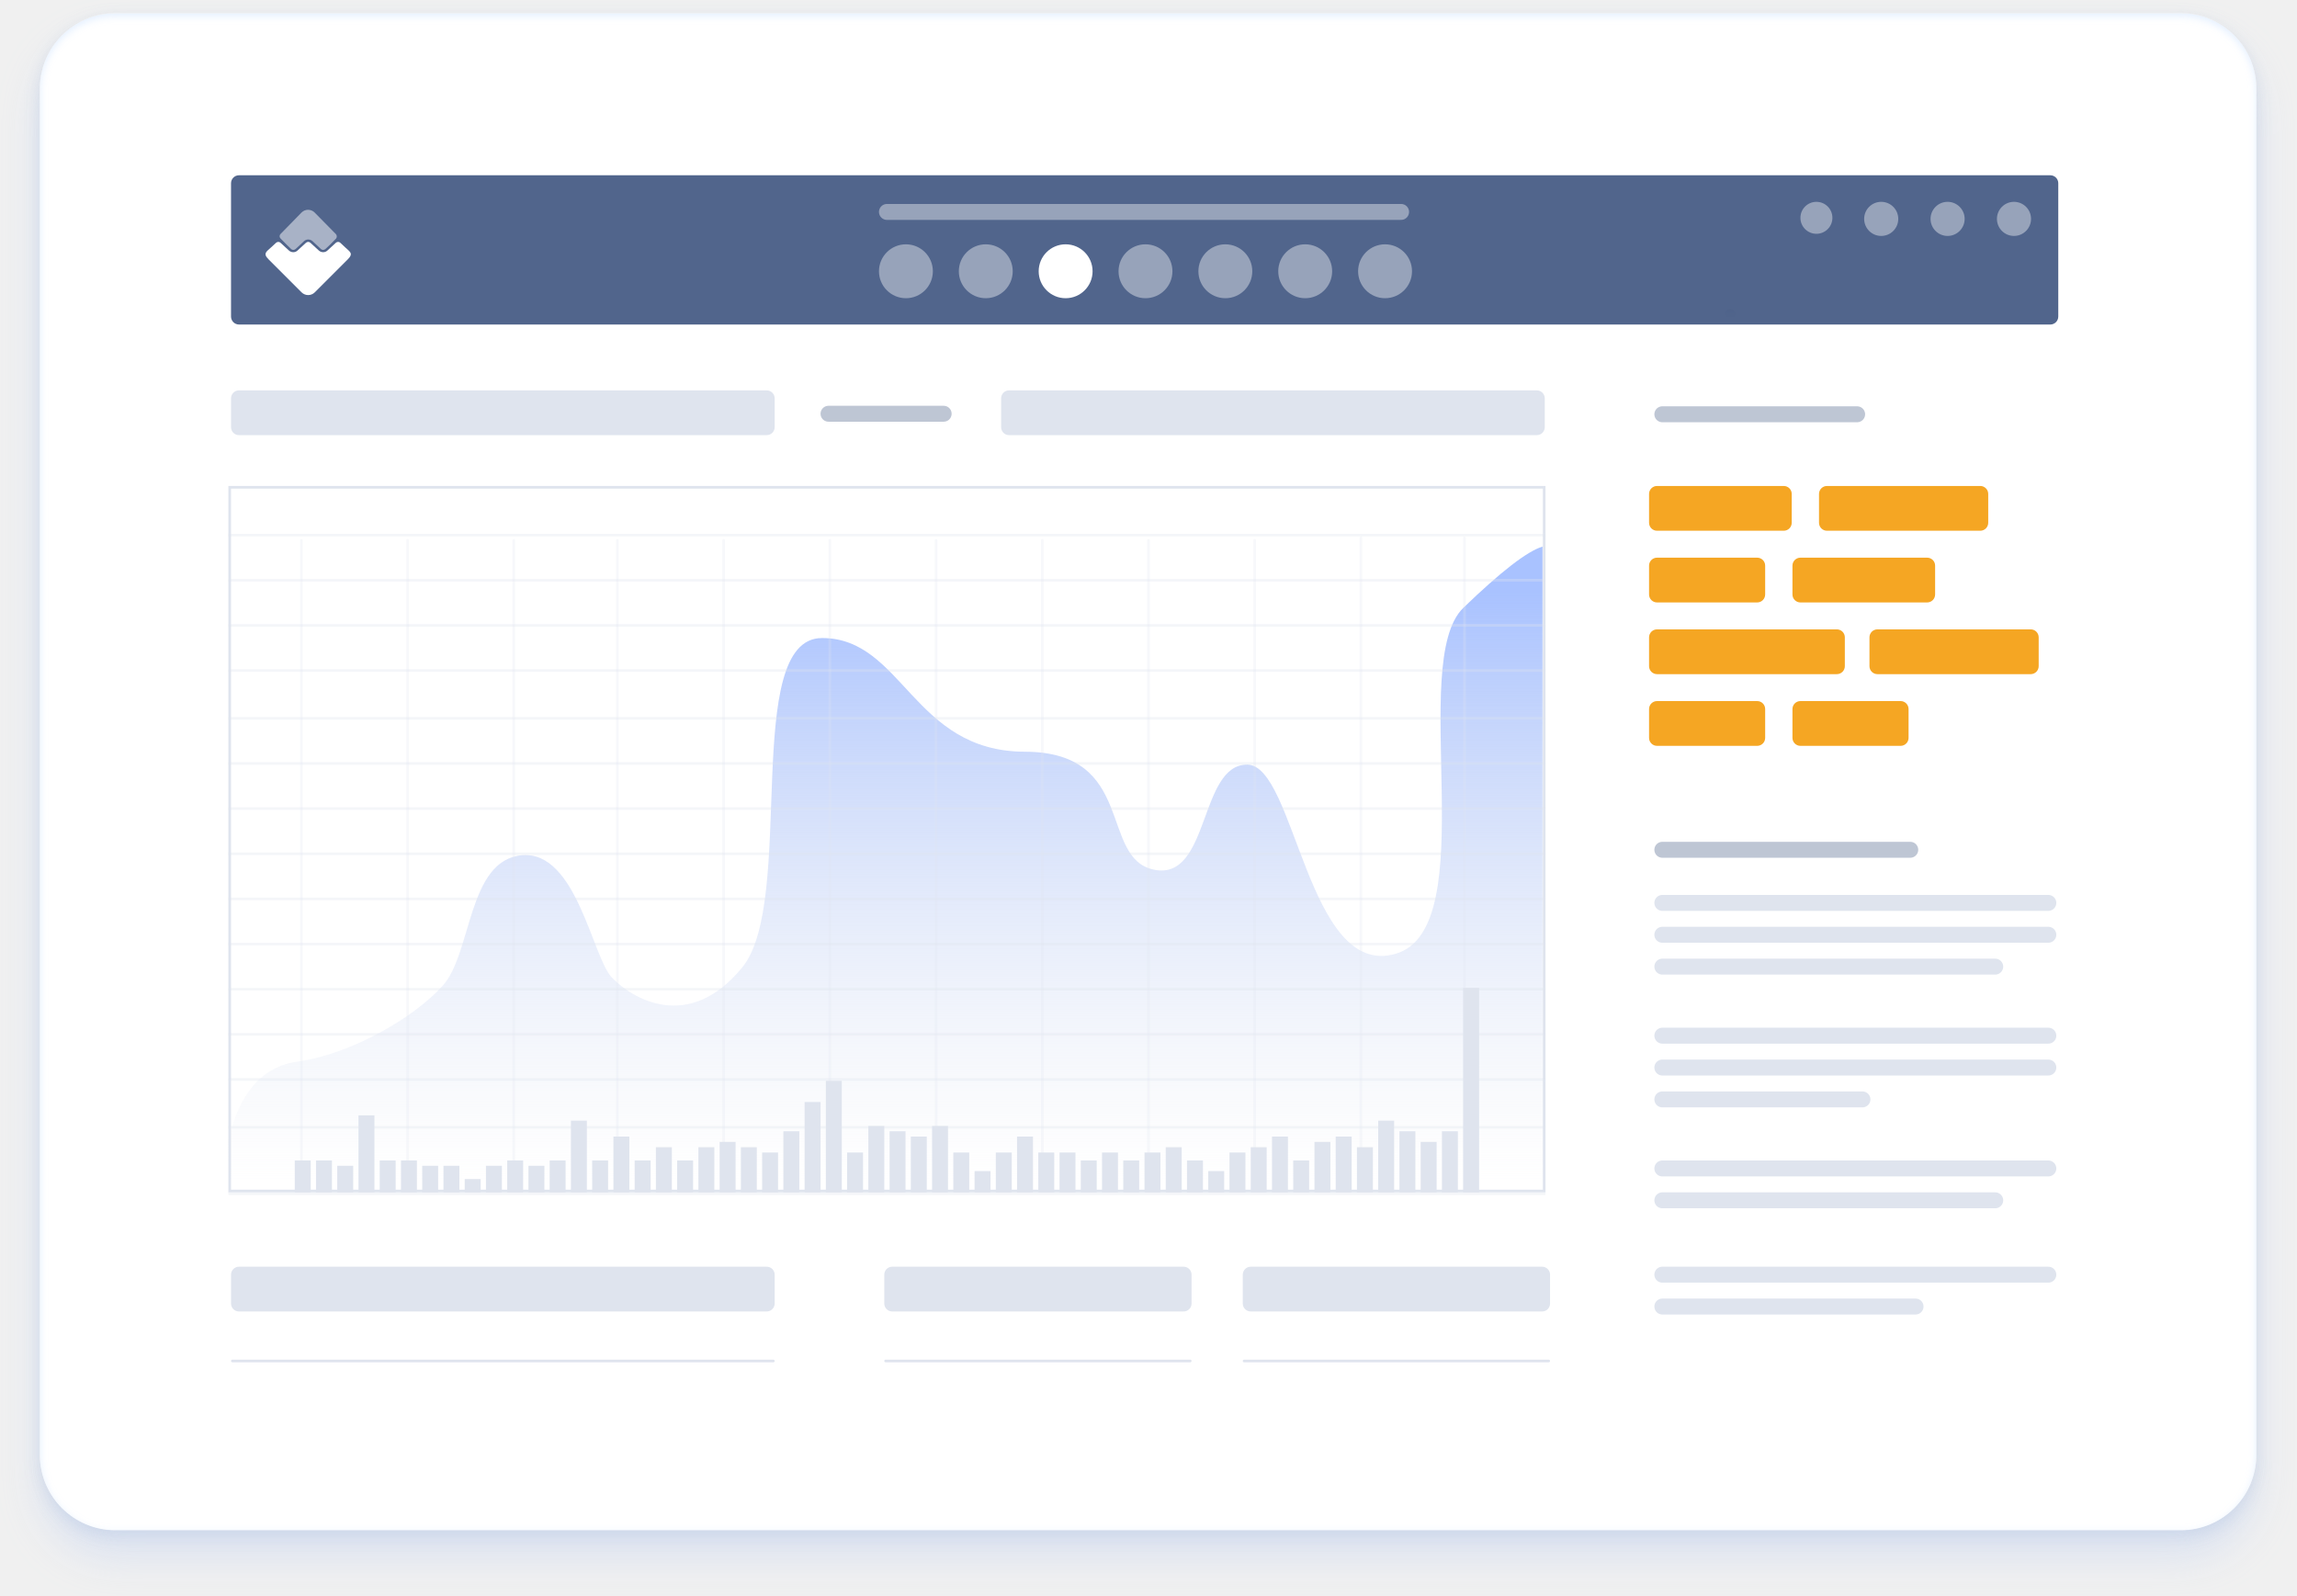
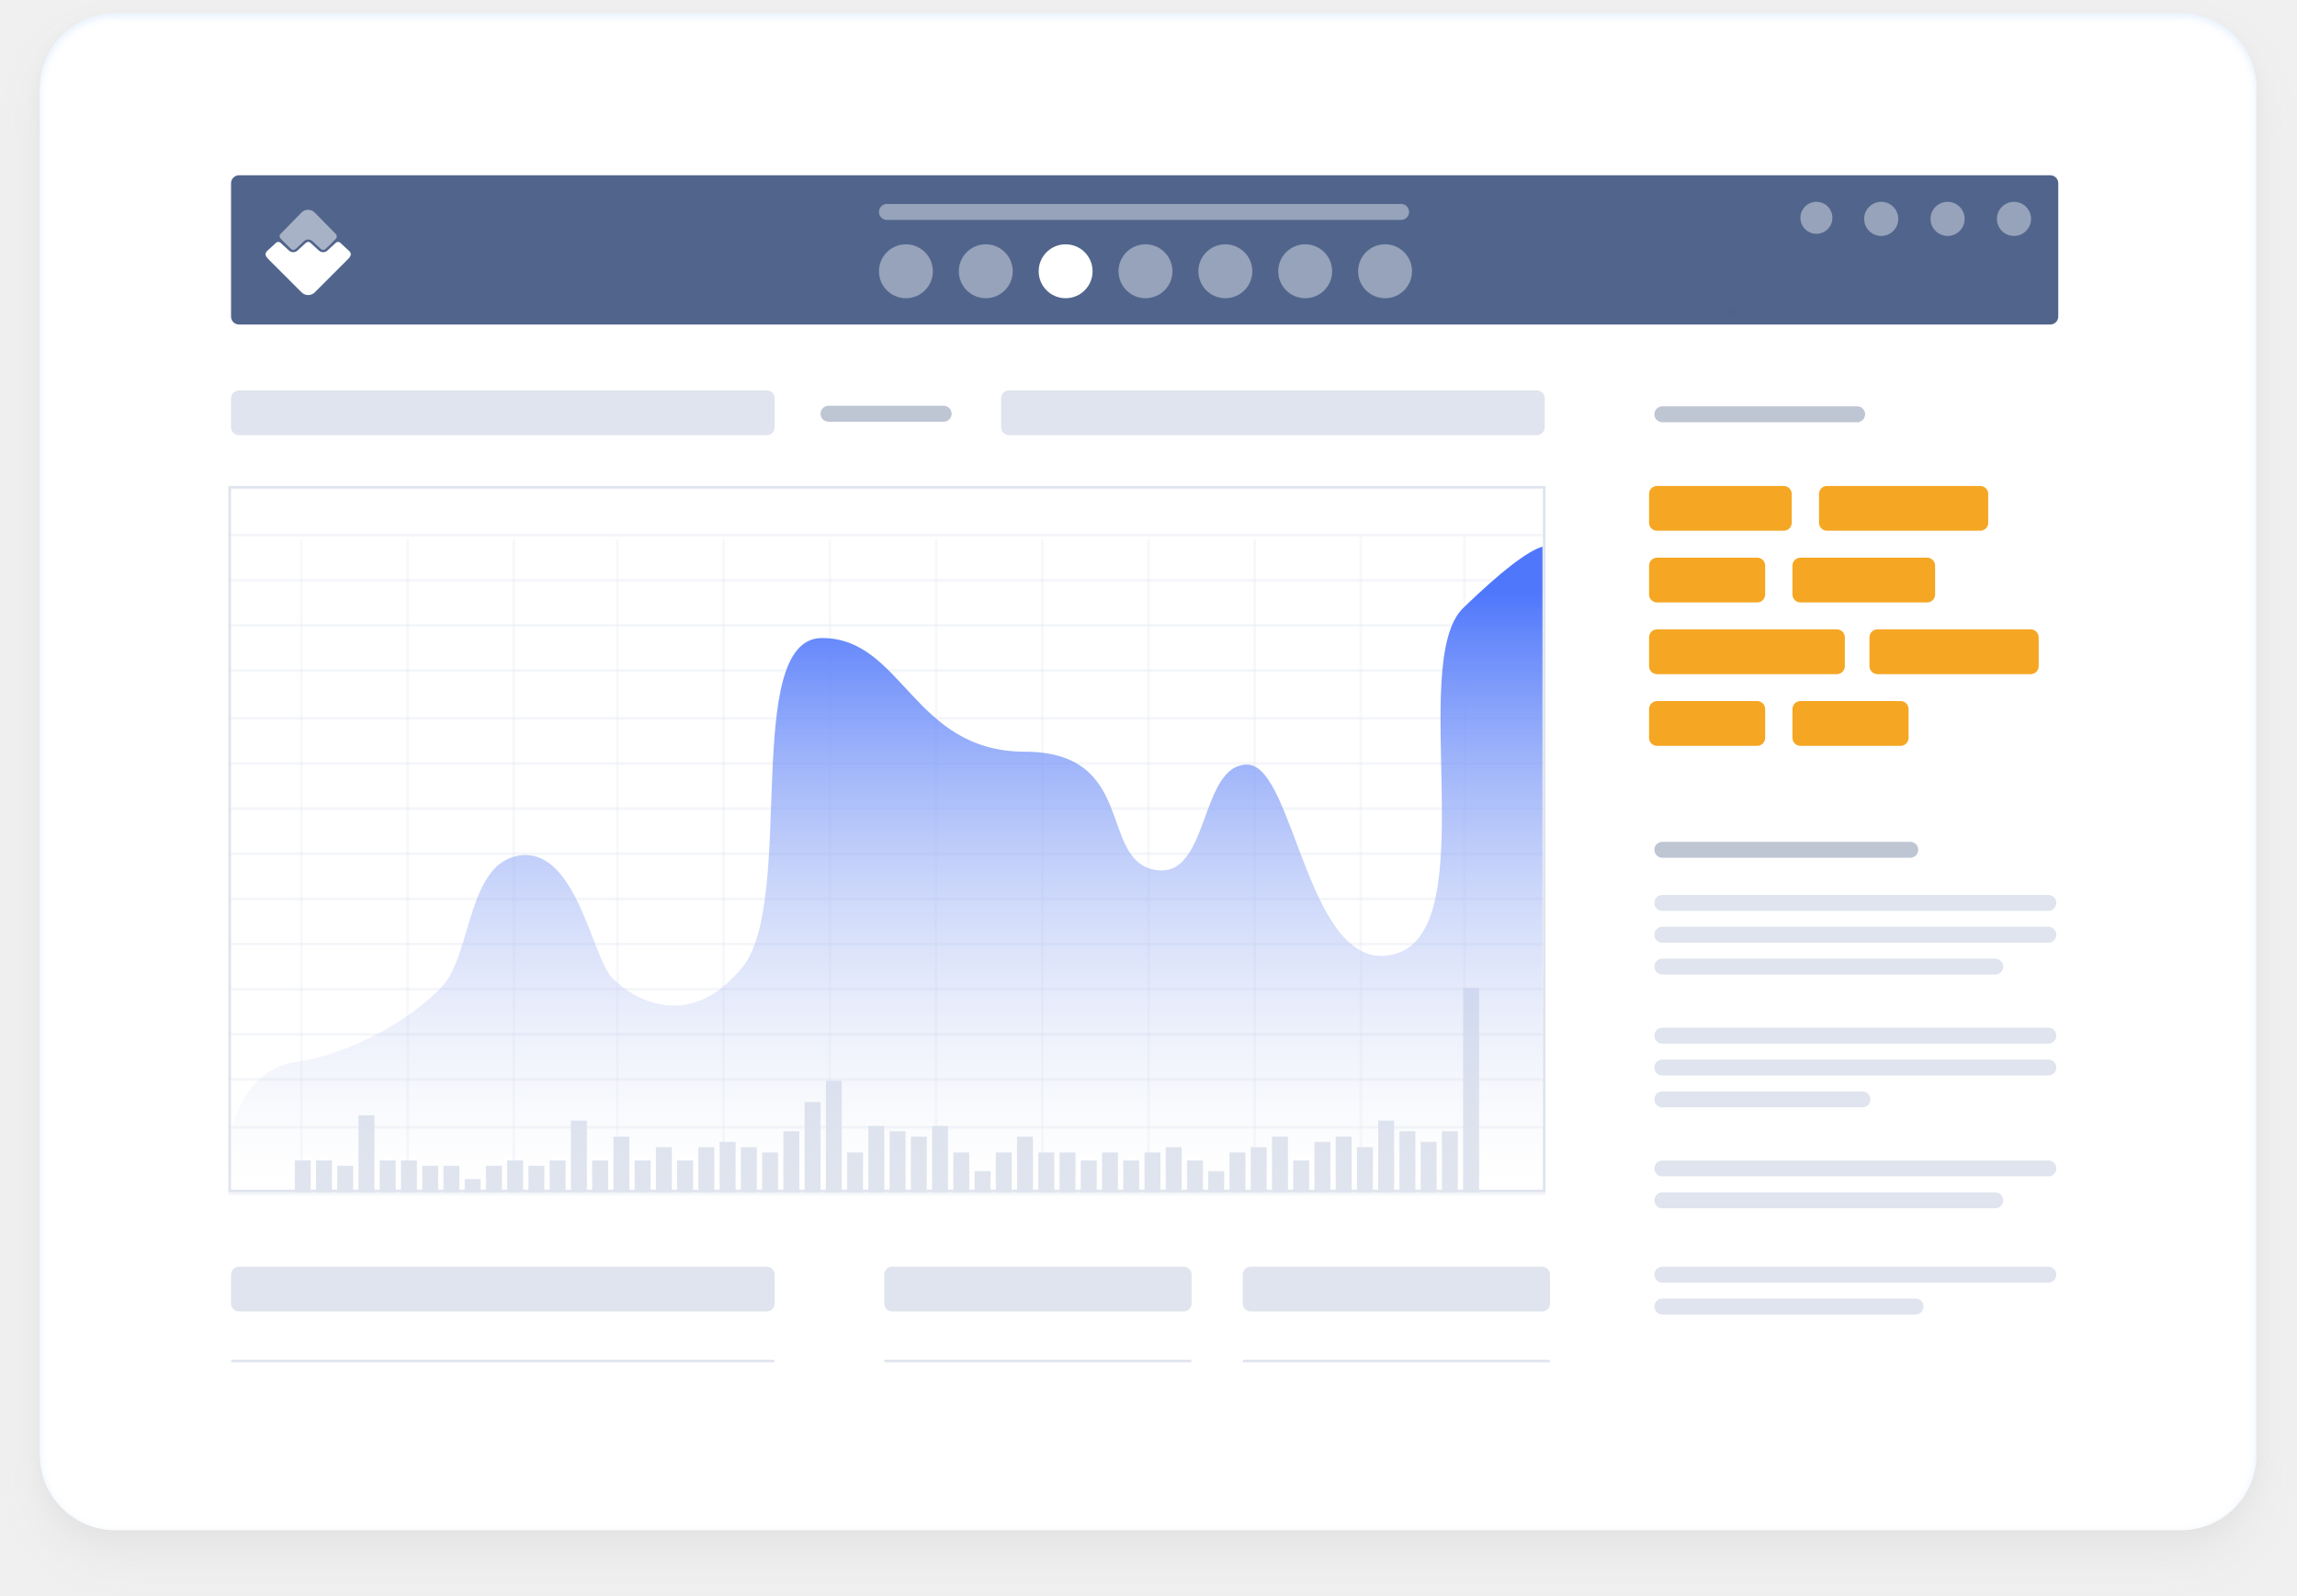
<svg xmlns="http://www.w3.org/2000/svg" xmlns:xlink="http://www.w3.org/1999/xlink" width="865" height="601" viewBox="0 0 865 601">
  <defs>
-     <path id="index_5st_screen_image-b" d="M28.422,0 L806.272,0 C821.97,0 834.695,12.727 834.695,28.422 L834.695,542.816 C834.695,558.513 821.967,571.238 806.272,571.238 L28.422,571.238 C12.725,571.238 0,558.512 0,542.816 L0,28.422 C0,12.725 12.728,0 28.422,0 Z" />
-     <filter id="index_5st_screen_image-a" width="108%" height="111.7%" x="-4%" y="-3.8%" filterUnits="objectBoundingBox">
+     <path id="dex_big-b" d="M28.422,0 L806.272,0 C821.97,0 834.695,12.727 834.695,28.422 L834.695,542.816 C834.695,558.513 821.967,571.238 806.272,571.238 L28.422,571.238 C12.725,571.238 0,558.512 0,542.816 L0,28.422 C0,12.725 12.728,0 28.422,0 Z" />
+     <filter id="dex_big-a" width="108%" height="111.7%" x="-4%" y="-3.8%" filterUnits="objectBoundingBox">
      <feOffset dy="2" in="SourceAlpha" result="shadowOffsetOuter1" />
      <feGaussianBlur in="shadowOffsetOuter1" result="shadowBlurOuter1" stdDeviation="3" />
-       <feColorMatrix in="shadowBlurOuter1" result="shadowMatrixOuter1" values="0 0 0 0 0.694   0 0 0 0 0.753   0 0 0 0 0.839  0 0 0 0.4 0" />
+       <feColorMatrix in="shadowBlurOuter1" result="shadowMatrixOuter1" values="0 0 0 0 0.894   0 0 0 0 0.894   0 0 0 0 0.894  0 0 0 0.8 0" />
      <feOffset dy="10" in="SourceAlpha" result="shadowOffsetOuter2" />
      <feGaussianBlur in="shadowOffsetOuter2" result="shadowBlurOuter2" stdDeviation="7.5" />
-       <feColorMatrix in="shadowBlurOuter2" result="shadowMatrixOuter2" values="0 0 0 0 0.706   0 0 0 0 0.788   0 0 0 0 0.953  0 0 0 0.35 0" />
+       <feColorMatrix in="shadowBlurOuter2" result="shadowMatrixOuter2" values="0 0 0 0 0.883   0 0 0 0 0.883   0 0 0 0 0.883  0 0 0 0.65 0" />
      <feMerge>
        <feMergeNode in="shadowMatrixOuter1" />
        <feMergeNode in="shadowMatrixOuter2" />
      </feMerge>
    </filter>
-     <filter id="index_5st_screen_image-c" width="111%" height="116.1%" x="-5.5%" y="-6%" filterUnits="objectBoundingBox">
+     <filter id="dex_big-c" width="111%" height="116.1%" x="-5.5%" y="-6%" filterUnits="objectBoundingBox">
      <feGaussianBlur in="SourceAlpha" result="shadowBlurInner1" stdDeviation="15" />
      <feOffset dy="-20" in="shadowBlurInner1" result="shadowOffsetInner1" />
      <feComposite in="shadowOffsetInner1" in2="SourceAlpha" k2="-1" k3="1" operator="arithmetic" result="shadowInnerInner1" />
      <feColorMatrix in="shadowInnerInner1" result="shadowMatrixInner1" values="0 0 0 0 0.961   0 0 0 0 0.976   0 0 0 0 1  0 0 0 0 0" />
      <feGaussianBlur in="SourceAlpha" result="shadowBlurInner2" stdDeviation="1.5" />
      <feOffset dy="1" in="shadowBlurInner2" result="shadowOffsetInner2" />
      <feComposite in="shadowOffsetInner2" in2="SourceAlpha" k2="-1" k3="1" operator="arithmetic" result="shadowInnerInner2" />
      <feColorMatrix in="shadowInnerInner2" result="shadowMatrixInner2" values="0 0 0 0 0.45   0 0 0 0 0.685   0 0 0 0 1  0 0 0 0.2 0" />
      <feMerge>
        <feMergeNode in="shadowMatrixInner1" />
        <feMergeNode in="shadowMatrixInner2" />
      </feMerge>
    </filter>
-     <linearGradient id="index_5st_screen_image-d" x1="50%" x2="50%" y1="0%" y2="100%">
+     <linearGradient id="dex_big-d" x1="50%" x2="50%" y1="0%" y2="100%">
      <stop offset="0%" stop-color="#F3F4F6" />
      <stop offset="100%" stop-color="#FFF" />
    </linearGradient>
-     <linearGradient id="index_5st_screen_image-e" x1="50%" x2="50%" y1="7.014%" y2="99.401%">
-       <stop offset="0%" stop-color="#A9C2FF" />
+     <linearGradient id="dex_big-e" x1="50%" x2="50%" y1="7.014%" y2="99.401%">
+       <stop offset="0%" stop-color="#4F77FC" />
      <stop offset="100%" stop-color="#DFE4EE" stop-opacity="0" />
    </linearGradient>
  </defs>
  <g fill="none" fill-rule="evenodd" transform="translate(15 5)">
-     <use fill="#000" filter="url(#index_5st_screen_image-a)" xlink:href="#index_5st_screen_image-b" />
-     <use fill="#FFF" xlink:href="#index_5st_screen_image-b" />
-     <use fill="#000" filter="url(#index_5st_screen_image-c)" xlink:href="#index_5st_screen_image-b" />
-     <path fill="url(#index_5st_screen_image-d)" d="M636.514,115.324 C637.612,115.324 638.503,114.433 638.503,113.334 C638.503,112.235 637.612,111.344 636.514,111.344 C635.415,111.344 634.524,112.235 634.524,113.334 C634.524,114.433 635.415,115.324 636.514,115.324 Z" style="mix-blend-mode:multiply" />
-     <path fill="url(#index_5st_screen_image-e)" d="M71,424.655 C74.999,406.601 83.694,396.636 97.086,394.758 C117.174,391.942 140.828,378.325 151.783,366.116 C162.738,353.907 161.088,318.766 181.609,317.045 C202.131,315.325 208.045,355.462 215.436,363.141 C222.826,370.82 244.217,384.196 264.564,359.229 C284.912,334.262 264.129,235.262 294.564,235.262 C325,235.262 328.738,277.993 370.912,278.071 C413.086,278.149 398.738,318.375 419.695,322.524 C440.652,326.672 436.479,282.924 454.652,282.924 C472.826,282.924 477.348,364.002 510.652,354.141 C543.957,344.28 514.912,244.34 536.043,223.914 C550.13,210.297 560.072,202.602 565.869,200.829 L565.869,443 L71.256,443 L71,424.655 Z" />
+     <use fill="#000" filter="url(#dex_big-a)" xlink:href="#dex_big-b" />
+     <use fill="#FFF" xlink:href="#dex_big-b" />
+     <use fill="#000" filter="url(#dex_big-c)" xlink:href="#dex_big-b" />
+     <path fill="url(#dex_big-d)" d="M636.514,115.324 C637.612,115.324 638.503,114.433 638.503,113.334 C638.503,112.235 637.612,111.344 636.514,111.344 C635.415,111.344 634.524,112.235 634.524,113.334 C634.524,114.433 635.415,115.324 636.514,115.324 Z" style="mix-blend-mode:multiply" />
    <path fill="#263F6F" d="M75,61 L757.102,61 L757.102,61 C758.759,61 760.102,62.343 760.102,64 L760.102,114.204 L760.102,114.204 C760.102,115.861 758.759,117.204 757.102,117.204 L75,117.204 L75,117.204 C73.343,117.204 72,115.861 72,114.204 L72,64 L72,64 C72,62.343 73.343,61 75,61 Z" opacity=".8" />
    <path fill="#DFE4EE" d="M75 142L273.723 142 273.723 142C275.379 142 276.723 143.343 276.723 145L276.723 155.861 276.723 155.861C276.723 157.518 275.379 158.861 273.723 158.861L75 158.861 75 158.861C73.343 158.861 72 157.518 72 155.861L72 145 72 145C72 143.343 73.343 142 75 142zM75 472L273.723 472 273.723 472C275.379 472 276.723 473.343 276.723 475L276.723 485.86 276.723 485.86C276.723 487.517 275.379 488.86 273.723 488.86L75 488.86 75 488.86C73.343 488.86 72 487.517 72 485.86L72 475 72 475C72 473.343 73.343 472 75 472zM72.5 507L276.223 507 276.223 507C276.499 507 276.723 507.224 276.723 507.5L276.723 507.5 276.723 507.5C276.723 507.776 276.499 508 276.223 508L72.5 508 72.5 508C72.224 508 72 507.776 72 507.5L72 507.5 72 507.5C72 507.224 72.224 507 72.5 507zM453.5 507L568.22 507 568.22 507C568.496 507 568.72 507.224 568.72 507.5L568.72 507.5 568.72 507.5C568.72 507.776 568.496 508 568.22 508L453.5 508 453.5 508C453.224 508 453 507.776 453 507.5L453 507.5 453 507.5C453 507.224 453.224 507 453.5 507zM318.5 507L433.22 507 433.22 507C433.496 507 433.72 507.224 433.72 507.5L433.72 507.5 433.72 507.5C433.72 507.776 433.496 508 433.22 508L318.5 508 318.5 508C318.224 508 318 507.776 318 507.5L318 507.5 318 507.5C318 507.224 318.224 507 318.5 507zM456 472L565.72 472 565.72 472C567.377 472 568.72 473.343 568.72 475L568.72 485.86 568.72 485.86C568.72 487.517 567.377 488.86 565.72 488.86L456 488.86 456 488.86C454.343 488.86 453 487.517 453 485.86L453 475 453 475C453 473.343 454.343 472 456 472zM321 472L430.72 472 430.72 472C432.377 472 433.72 473.343 433.72 475L433.72 485.86 433.72 485.86C433.72 487.517 432.377 488.86 430.72 488.86L321 488.86 321 488.86C319.343 488.86 318 487.517 318 485.86L318 475 318 475C318 473.343 319.343 472 321 472zM365 142L563.723 142 563.723 142C565.379 142 566.723 143.343 566.723 145L566.723 155.861 566.723 155.861C566.723 157.518 565.379 158.861 563.723 158.861L365 158.861 365 158.861C363.343 158.861 362 157.518 362 155.861L362 145 362 145C362 143.343 363.343 142 365 142z" />
    <path stroke="#263F6F" stroke-linecap="round" stroke-width="6" d="M297 150.803L340.363 150.803M611 151L684.36 151M611 315L704.36 315" opacity=".3" />
    <path fill="#B5BDCE" stroke="#DFE4EE" stroke-linecap="round" stroke-width="6" d="M611 335L756.36 335M611 347L756.36 347M611 359L736.36 359M611 385L756.36 385M611 397L756.36 397M611 409L686.36 409M611 435L756.36 435M611 447L736.36 447M611 475L756.36 475M611 487L706.36 487" />
    <path fill="#F5A623" d="M609 178L656.723 178 656.723 178C658.379 178 659.723 179.343 659.723 181L659.723 191.861 659.723 191.861C659.723 193.518 658.379 194.861 656.723 194.861L609 194.861 609 194.861C607.343 194.861 606 193.518 606 191.861L606 181 606 181C606 179.343 607.343 178 609 178zM673 178L730.723 178 730.723 178C732.379 178 733.723 179.343 733.723 181L733.723 191.861 733.723 191.861C733.723 193.518 732.379 194.861 730.723 194.861L673 194.861 673 194.861C671.343 194.861 670 193.518 670 191.861L670 181 670 181C670 179.343 671.343 178 673 178zM609 205L646.723 205 646.723 205C648.379 205 649.723 206.343 649.723 208L649.723 218.861 649.723 218.861C649.723 220.518 648.379 221.861 646.723 221.861L609 221.861 609 221.861C607.343 221.861 606 220.518 606 218.861L606 208 606 208C606 206.343 607.343 205 609 205zM663 205L710.723 205 710.723 205C712.379 205 713.723 206.343 713.723 208L713.723 218.861 713.723 218.861C713.723 220.518 712.379 221.861 710.723 221.861L663 221.861 663 221.861C661.343 221.861 660 220.518 660 218.861L660 208 660 208C660 206.343 661.343 205 663 205zM609 232L676.723 232 676.723 232C678.379 232 679.723 233.343 679.723 235L679.723 245.861 679.723 245.861C679.723 247.518 678.379 248.861 676.723 248.861L609 248.861 609 248.861C607.343 248.861 606 247.518 606 245.861L606 235 606 235C606 233.343 607.343 232 609 232zM692 232L749.723 232 749.723 232C751.379 232 752.723 233.343 752.723 235L752.723 245.861 752.723 245.861C752.723 247.518 751.379 248.861 749.723 248.861L692 248.861 692 248.861C690.343 248.861 689 247.518 689 245.861L689 235 689 235C689 233.343 690.343 232 692 232zM609 259L646.723 259 646.723 259C648.379 259 649.723 260.343 649.723 262L649.723 272.861 649.723 272.861C649.723 274.518 648.379 275.861 646.723 275.861L609 275.861 609 275.861C607.343 275.861 606 274.518 606 272.861L606 262 606 262C606 260.343 607.343 259 609 259zM663 259L700.723 259 700.723 259C702.379 259 703.723 260.343 703.723 262L703.723 272.861 703.723 272.861C703.723 274.518 702.379 275.861 700.723 275.861L663 275.861 663 275.861C661.343 275.861 660 274.518 660 272.861L660 262 660 262C660 260.343 661.343 259 663 259z" />
    <g fill="#FFF" transform="translate(85 74)">
      <path d="M26.466,9.131 L18.498,1.044 C17.127,-0.348 14.906,-0.348 13.535,1.044 L5.633,9.131 C5.176,9.595 5.176,10.324 5.633,10.788 L8.049,13.241 L9.616,14.766 C10.074,15.23 10.792,15.23 11.314,14.766 L14.514,11.783 C15.363,10.987 16.735,10.987 17.649,11.783 L20.849,14.766 C21.306,15.23 22.025,15.23 22.547,14.766 L24.18,13.241 L26.596,10.788 C26.923,10.324 26.923,9.595 26.466,9.131 Z" opacity=".5" />
      <path d="M1.065,18.586 L13.566,31.086 C14.94,32.46 17.166,32.46 18.54,31.086 L31.041,18.586 C33.201,16.427 31.696,15.772 30.125,14.267 L28.161,12.435 C27.703,11.976 26.983,11.976 26.46,12.435 L23.253,15.38 C22.402,16.165 21.027,16.165 20.111,15.38 L16.904,12.435 C16.446,11.976 15.726,11.976 15.202,12.435 L11.995,15.38 C11.144,16.165 9.77,16.165 8.854,15.38 L5.646,12.435 C5.188,11.976 4.468,11.976 3.945,12.435 L2.178,14.071 C0.541,15.641 -1.16,16.361 1.065,18.586 Z" />
    </g>
    <path stroke="#FFF" stroke-linecap="round" stroke-width="6" d="M319,74.803 L512.623,74.803" opacity=".4" />
    <g fill="#FFF" transform="translate(316 87)">
      <circle cx="10.149" cy="10.149" r="10.149" opacity=".4" />
      <circle cx="40.221" cy="10.149" r="10.149" opacity=".4" />
      <circle cx="70.293" cy="10.149" r="10.149" />
      <circle cx="100.365" cy="10.149" r="10.149" opacity=".4" />
      <circle cx="130.437" cy="10.149" r="10.149" opacity=".4" />
      <circle cx="160.509" cy="10.149" r="10.149" opacity=".4" />
      <circle cx="190.581" cy="10.149" r="10.149" opacity=".4" />
    </g>
    <circle cx="743.423" cy="77.423" r="6.423" fill="#FFF" opacity=".4" />
    <circle cx="718.423" cy="77.423" r="6.423" fill="#FFF" opacity=".4" />
    <circle cx="693.423" cy="77.423" r="6.423" fill="#FFF" opacity=".4" />
    <circle cx="669.022" cy="77.022" r="6.022" fill="#FFF" opacity=".4" />
    <rect width="495" height="265" x="71.5" y="178.5" stroke="#DFE4EE" />
    <polygon fill="#DFE4EE" fill-rule="nonzero" points="71 445 567 445 567 444 71 444" opacity=".33" />
    <polygon fill="#DFE4EE" fill-rule="nonzero" points="71 420 567 420 567 419 71 419" opacity=".33" />
    <polygon fill="#DFE4EE" fill-rule="nonzero" points="71 402 567 402 567 401 71 401" opacity=".33" />
    <polygon fill="#DFE4EE" fill-rule="nonzero" points="71 385 567 385 567 384 71 384" opacity=".33" />
    <polygon fill="#DFE4EE" fill-rule="nonzero" points="71 368 567 368 567 367 71 367" opacity=".33" />
    <polygon fill="#DFE4EE" fill-rule="nonzero" points="71 351 567 351 567 350 71 350" opacity=".33" />
    <polygon fill="#DFE4EE" fill-rule="nonzero" points="71 334 567 334 567 333 71 333" opacity=".33" />
    <polygon fill="#DFE4EE" fill-rule="nonzero" points="71 317 567 317 567 316 71 316" opacity=".33" />
    <polygon fill="#DFE4EE" fill-rule="nonzero" points="71 300 567 300 567 299 71 299" opacity=".33" />
    <polygon fill="#DFE4EE" fill-rule="nonzero" points="71 283 567 283 567 282 71 282" opacity=".33" />
    <polygon fill="#DFE4EE" fill-rule="nonzero" points="71 266 567 266 567 265 71 265" opacity=".33" />
    <polygon fill="#DFE4EE" fill-rule="nonzero" points="71 248 567 248 567 247 71 247" opacity=".33" />
    <polygon fill="#DFE4EE" fill-rule="nonzero" points="71 231 567 231 567 230 71 230" opacity=".33" />
    <polygon fill="#DFE4EE" fill-rule="nonzero" points="71 214 567 214 567 213 71 213" opacity=".33" />
    <polygon fill="#DFE4EE" fill-rule="nonzero" points="71 197 567 197 567 196 71 196" opacity=".33" />
    <path fill="#DFE4EE" fill-rule="nonzero" d="M98 198.441L98 442.729C98 442.973 98.224 443.17 98.5 443.17 98.776 443.17 99 442.973 99 442.729L99 198.441C99 198.197 98.776 198 98.5 198 98.224 198 98 198.197 98 198.441zM138 198.441L138 442.729C138 442.973 138.224 443.17 138.5 443.17 138.776 443.17 139 442.973 139 442.729L139 198.441C139 198.197 138.776 198 138.5 198 138.224 198 138 198.197 138 198.441zM178 198.441L178 442.729C178 442.973 178.224 443.17 178.5 443.17 178.776 443.17 179 442.973 179 442.729L179 198.441C179 198.197 178.776 198 178.5 198 178.224 198 178 198.197 178 198.441zM217 198.441L217 442.729C217 442.973 217.224 443.17 217.5 443.17 217.776 443.17 218 442.973 218 442.729L218 198.441C218 198.197 217.776 198 217.5 198 217.224 198 217 198.197 217 198.441zM257 198.441L257 442.729C257 442.973 257.224 443.17 257.5 443.17 257.776 443.17 258 442.973 258 442.729L258 198.441C258 198.197 257.776 198 257.5 198 257.224 198 257 198.197 257 198.441zM297 198.441L297 442.729C297 442.973 297.224 443.17 297.5 443.17 297.776 443.17 298 442.973 298 442.729L298 198.441C298 198.197 297.776 198 297.5 198 297.224 198 297 198.197 297 198.441zM337 198.441L337 442.729C337 442.973 337.224 443.17 337.5 443.17 337.776 443.17 338 442.973 338 442.729L338 198.441C338 198.197 337.776 198 337.5 198 337.224 198 337 198.197 337 198.441zM377 198.441L377 442.729C377 442.973 377.224 443.17 377.5 443.17 377.776 443.17 378 442.973 378 442.729L378 198.441C378 198.197 377.776 198 377.5 198 377.224 198 377 198.197 377 198.441zM417 198.441L417 442.729C417 442.973 417.224 443.17 417.5 443.17 417.776 443.17 418 442.973 418 442.729L418 198.441C418 198.197 417.776 198 417.5 198 417.224 198 417 198.197 417 198.441zM457 198.441L457 442.729C457 442.973 457.224 443.17 457.5 443.17 457.776 443.17 458 442.973 458 442.729L458 198.441C458 198.197 457.776 198 457.5 198 457.224 198 457 198.197 457 198.441zM497 197.441L497 443.493C497 443.737 497.224 443.934 497.5 443.934 497.776 443.934 498 443.737 498 443.493L498 197.441C498 197.197 497.776 197 497.5 197 497.224 197 497 197.197 497 197.441zM536 197.441L536 443.493C536 443.737 536.224 443.934 536.5 443.934 536.776 443.934 537 443.737 537 443.493L537 197.441C537 197.197 536.776 197 536.5 197 536.224 197 536 197.197 536 197.441z" opacity=".25" />
    <rect width="6" height="12" x="96" y="432" fill="#DFE4EE" />
    <rect width="6" height="12" x="104" y="432" fill="#DFE4EE" />
    <rect width="6" height="10" x="112" y="434" fill="#DFE4EE" />
    <rect width="6" height="29" x="120" y="415" fill="#DFE4EE" />
    <rect width="6" height="12" x="128" y="432" fill="#DFE4EE" />
    <rect width="6" height="12" x="136" y="432" fill="#DFE4EE" />
    <rect width="6" height="10" x="144" y="434" fill="#DFE4EE" />
    <rect width="6" height="10" x="152" y="434" fill="#DFE4EE" />
    <rect width="6" height="5" x="160" y="439" fill="#DFE4EE" />
    <rect width="6" height="10" x="168" y="434" fill="#DFE4EE" />
    <rect width="6" height="12" x="176" y="432" fill="#DFE4EE" />
    <rect width="6" height="10" x="184" y="434" fill="#DFE4EE" />
    <rect width="6" height="12" x="192" y="432" fill="#DFE4EE" />
    <rect width="6" height="27" x="200" y="417" fill="#DFE4EE" />
    <rect width="6" height="12" x="208" y="432" fill="#DFE4EE" />
    <rect width="6" height="21" x="216" y="423" fill="#DFE4EE" />
    <rect width="6" height="12" x="224" y="432" fill="#DFE4EE" />
    <rect width="6" height="17" x="232" y="427" fill="#DFE4EE" />
    <rect width="6" height="12" x="240" y="432" fill="#DFE4EE" />
    <rect width="6" height="17" x="248" y="427" fill="#DFE4EE" />
    <rect width="6" height="19" x="256" y="425" fill="#DFE4EE" />
    <rect width="6" height="17" x="264" y="427" fill="#DFE4EE" />
    <rect width="6" height="15" x="272" y="429" fill="#DFE4EE" />
    <rect width="6" height="23" x="280" y="421" fill="#DFE4EE" />
    <rect width="6" height="34" x="288" y="410" fill="#DFE4EE" />
    <rect width="6" height="42" x="296" y="402" fill="#DFE4EE" />
    <rect width="6" height="15" x="304" y="429" fill="#DFE4EE" />
    <rect width="6" height="25" x="312" y="419" fill="#DFE4EE" />
    <rect width="6" height="23" x="320" y="421" fill="#DFE4EE" />
    <rect width="6" height="21" x="328" y="423" fill="#DFE4EE" />
    <rect width="6" height="25" x="336" y="419" fill="#DFE4EE" />
    <rect width="6" height="15" x="344" y="429" fill="#DFE4EE" />
    <rect width="6" height="8" x="352" y="436" fill="#DFE4EE" />
    <rect width="6" height="15" x="360" y="429" fill="#DFE4EE" />
    <rect width="6" height="21" x="368" y="423" fill="#DFE4EE" />
    <rect width="6" height="15" x="376" y="429" fill="#DFE4EE" />
    <rect width="6" height="15" x="384" y="429" fill="#DFE4EE" />
    <rect width="6" height="12" x="392" y="432" fill="#DFE4EE" />
    <rect width="6" height="15" x="400" y="429" fill="#DFE4EE" />
    <rect width="6" height="12" x="408" y="432" fill="#DFE4EE" />
    <rect width="6" height="15" x="416" y="429" fill="#DFE4EE" />
    <rect width="6" height="17" x="424" y="427" fill="#DFE4EE" />
    <rect width="6" height="12" x="432" y="432" fill="#DFE4EE" />
    <rect width="6" height="8" x="440" y="436" fill="#DFE4EE" />
    <rect width="6" height="15" x="448" y="429" fill="#DFE4EE" />
    <rect width="6" height="17" x="456" y="427" fill="#DFE4EE" />
    <rect width="6" height="21" x="464" y="423" fill="#DFE4EE" />
    <rect width="6" height="12" x="472" y="432" fill="#DFE4EE" />
    <rect width="6" height="19" x="480" y="425" fill="#DFE4EE" />
    <rect width="6" height="21" x="488" y="423" fill="#DFE4EE" />
    <rect width="6" height="17" x="496" y="427" fill="#DFE4EE" />
    <rect width="6" height="27" x="504" y="417" fill="#DFE4EE" />
    <rect width="6" height="23" x="512" y="421" fill="#DFE4EE" />
    <rect width="6" height="19" x="520" y="425" fill="#DFE4EE" />
    <rect width="6" height="23" x="528" y="421" fill="#DFE4EE" />
    <rect width="6" height="77" x="536" y="367" fill="#DFE4EE" />
+     <path fill="url(#dex_big-e)" d="M71,424.655 C74.999,406.601 83.694,396.636 97.086,394.758 C117.174,391.942 140.828,378.325 151.783,366.116 C162.738,353.907 161.088,318.766 181.609,317.045 C202.131,315.325 208.045,355.462 215.436,363.141 C222.826,370.82 244.217,384.196 264.564,359.229 C284.912,334.262 264.129,235.262 294.564,235.262 C325,235.262 328.738,277.993 370.912,278.071 C413.086,278.149 398.738,318.375 419.695,322.524 C440.652,326.672 436.479,282.924 454.652,282.924 C472.826,282.924 477.348,364.002 510.652,354.141 C543.957,344.28 514.912,244.34 536.043,223.914 C550.13,210.297 560.072,202.602 565.869,200.829 L565.869,443 L71.256,443 L71,424.655 Z" />
  </g>
</svg>
